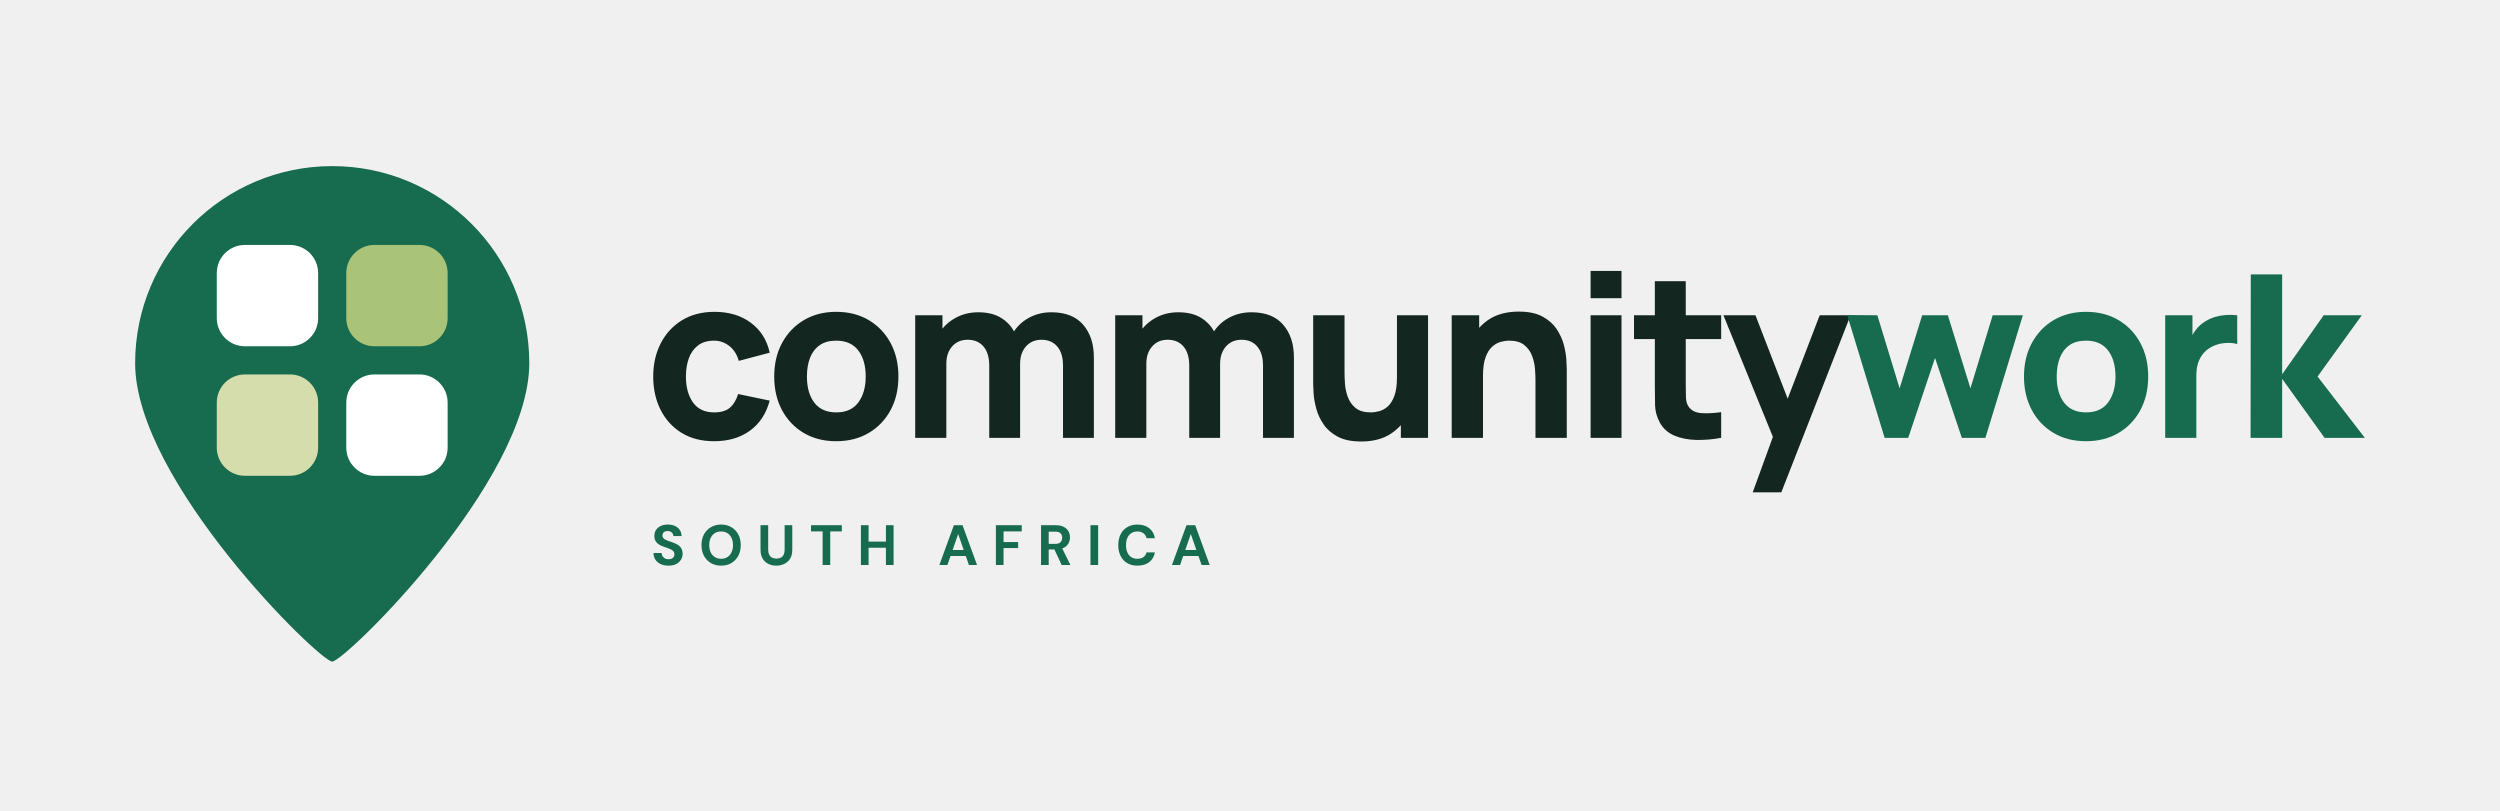
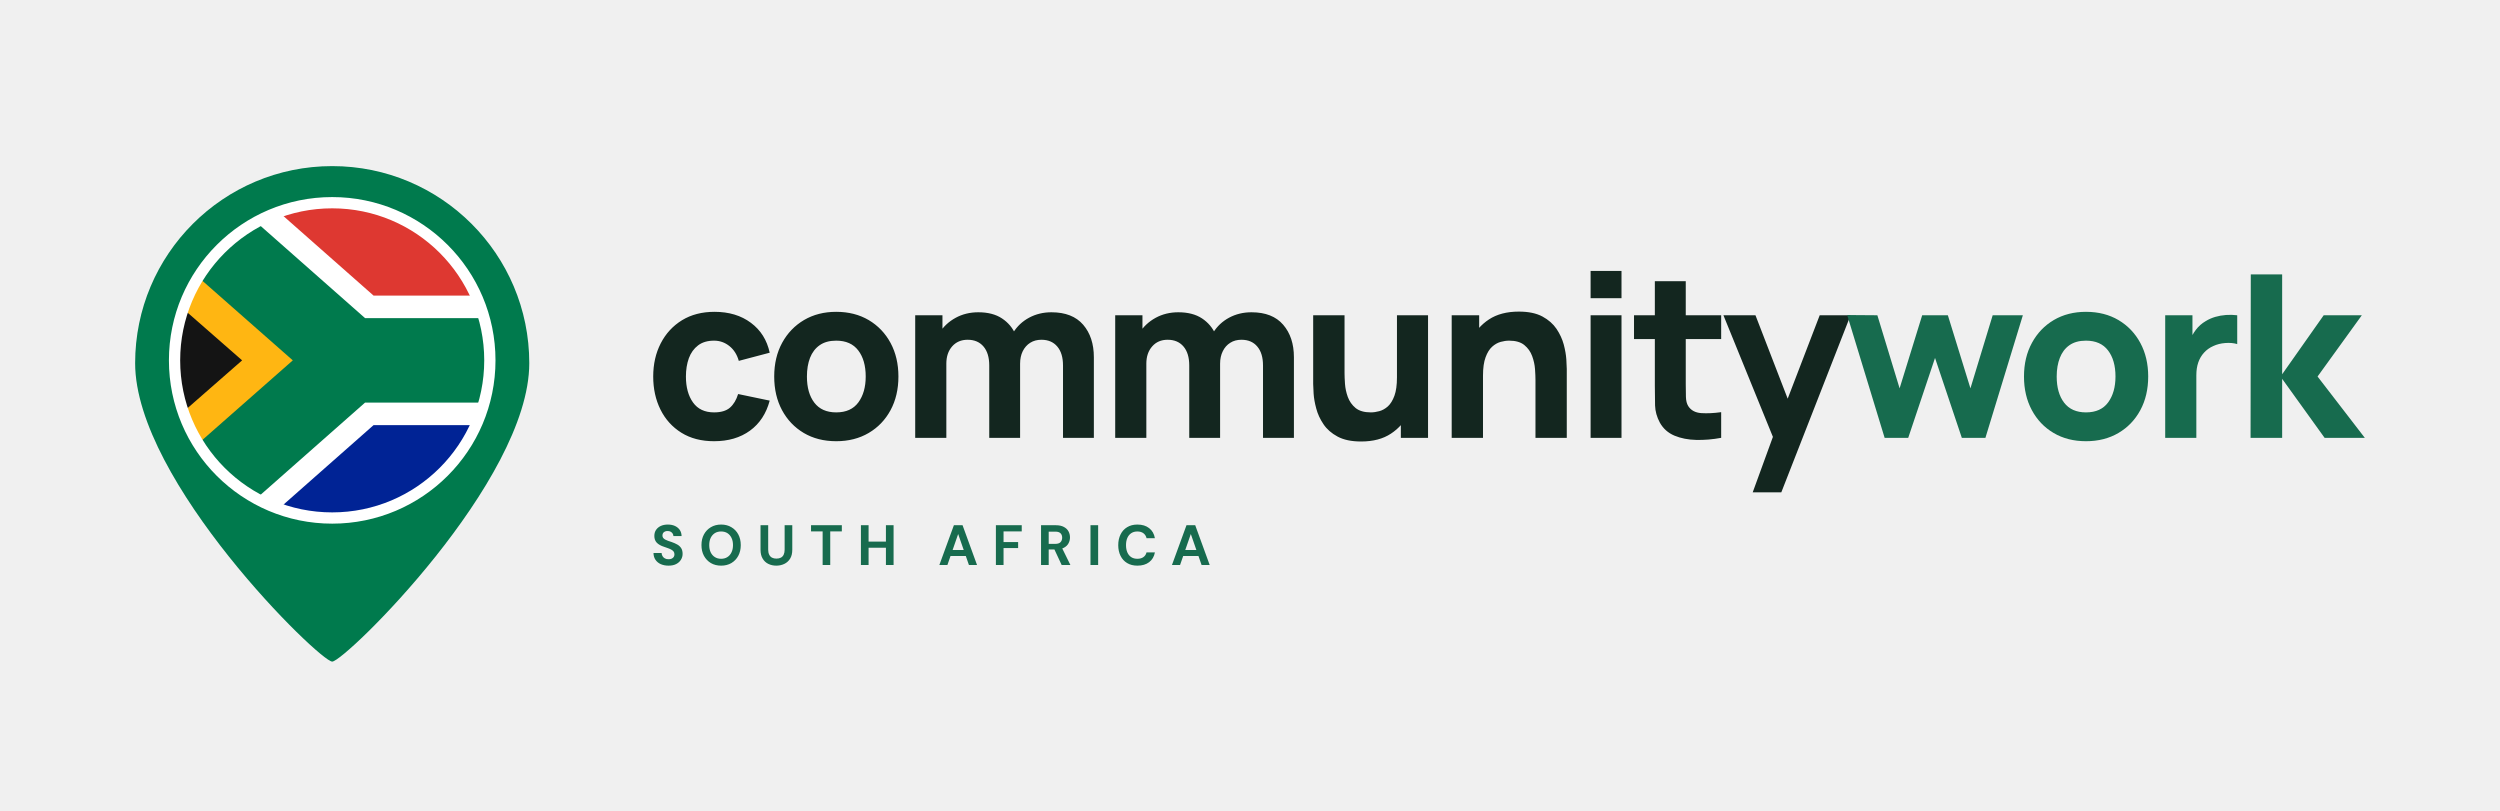
<svg xmlns="http://www.w3.org/2000/svg" width="444" height="144" viewBox="0 0 444 144">
  <g transform="translate(11 24) scale(1)">
-     <path d="M48 93.5C45.8 93.5 13 61.5 13 40.5A35 35 0 1 1 83 40.5C83 61.5 50.2 93.5 48 93.5Z" fill="#176B4E" />
-     <rect x="27.5" y="19.5" width="18" height="18" rx="5" fill="#FFFFFF" />
-     <rect x="50.5" y="19.5" width="18" height="18" rx="5" fill="#A9C479" />
-     <rect x="27.5" y="42.5" width="18" height="18" rx="5" fill="#D6DDAC" />
-     <rect x="50.5" y="42.5" width="18" height="18" rx="5" fill="#FFFFFF" />
+     <path d="M48 93.5C45.8 93.5 13 61.5 13 40.5A35 35 0 1 1 83 40.5C83 61.5 50.2 93.5 48 93.5Z" fill="#007A4D" />
+     <defs>
+       <clipPath id="sa1">
+         <circle cx="48" cy="40" r="28" />
+       </clipPath>
+     </defs>
+     <g clip-path="url(#sa1)">
+       <path d="M20 12H76V40H20Z" fill="#DE3831" />
+       <path d="M20 40H76V68H20Z" fill="#002395" />
+       <path d="M17 10L51 40L17 70M49 40H80" fill="none" stroke="#FFFFFF" stroke-width="23" />
+       <path d="M17 10L51 40L17 70M49 40H80" fill="none" stroke="#007A4D" stroke-width="15" />
+       <path d="M16 18L41 40L16 62Z" fill="#FFB612" />
+       <path d="M16 26L32 40L16 54Z" fill="#141414" />
+     </g>
+     <circle cx="48" cy="40" r="28" fill="none" stroke="#FFFFFF" stroke-width="2" />
  </g>
  <path d="M126.82 78.36L126.82 78.36Q123.43 78.36 121.01 76.85Q118.59 75.34 117.3 72.74Q116.01 70.14 116.01 66.87L116.01 66.87Q116.01 63.57 117.35 60.97Q118.69 58.37 121.13 56.87Q123.57 55.38 126.9 55.38L126.9 55.38Q130.75 55.38 133.36 57.33Q135.97 59.27 136.7 62.64L136.7 62.64L131.21 64.09Q130.73 62.4 129.53 61.45Q128.33 60.5 126.82 60.5L126.82 60.5Q125.08 60.5 123.98 61.34Q122.87 62.18 122.34 63.62Q121.82 65.06 121.82 66.87L121.82 66.87Q121.82 69.72 123.08 71.48Q124.34 73.24 126.82 73.24L126.82 73.24Q128.67 73.24 129.64 72.4Q130.61 71.55 131.09 69.98L131.09 69.98L136.7 71.15Q135.77 74.62 133.19 76.49Q130.61 78.36 126.82 78.36M148.51 78.36L148.51 78.36Q145.22 78.36 142.74 76.89Q140.27 75.42 138.88 72.83Q137.5 70.24 137.5 66.87L137.5 66.87Q137.5 63.47 138.91 60.88Q140.33 58.29 142.81 56.83Q145.29 55.38 148.51 55.38L148.51 55.38Q151.8 55.38 154.29 56.85Q156.78 58.33 158.17 60.92Q159.56 63.51 159.56 66.87L159.56 66.87Q159.56 70.26 158.16 72.85Q156.76 75.44 154.27 76.9Q151.78 78.36 148.51 78.36M148.51 73.24L148.51 73.24Q151.15 73.24 152.45 71.46Q153.75 69.68 153.75 66.87L153.75 66.87Q153.75 63.97 152.43 62.24Q151.11 60.5 148.51 60.5L148.51 60.5Q146.72 60.5 145.57 61.31Q144.42 62.12 143.86 63.55Q143.31 64.98 143.31 66.87L143.31 66.87Q143.31 69.8 144.63 71.52Q145.95 73.24 148.51 73.24M194.27 77.76L188.79 77.76L188.79 64.9Q188.79 62.74 187.77 61.54Q186.75 60.34 184.96 60.34L184.96 60.34Q183.81 60.34 182.96 60.88Q182.12 61.41 181.64 62.37Q181.17 63.33 181.17 64.58L181.17 64.58L178.87 63.04Q178.87 60.81 179.93 59.09Q180.99 57.38 182.77 56.42Q184.56 55.46 186.73 55.46L186.73 55.46Q190.46 55.46 192.37 57.67Q194.27 59.88 194.27 63.45L194.27 63.45L194.27 77.76M168.07 77.76L162.54 77.76L162.54 55.99L167.38 55.99L167.38 63.2L168.07 63.2L168.07 77.76M181.17 77.76L175.69 77.76L175.69 64.9Q175.69 62.74 174.67 61.54Q173.65 60.34 171.86 60.34L171.86 60.34Q170.14 60.34 169.1 61.52Q168.07 62.7 168.07 64.58L168.07 64.58L165.77 62.96Q165.77 60.83 166.84 59.13Q167.9 57.44 169.71 56.45Q171.51 55.46 173.75 55.46L173.75 55.46Q176.31 55.46 177.95 56.55Q179.6 57.64 180.38 59.45Q181.17 61.27 181.17 63.45L181.17 63.45L181.17 77.76M229.8 77.76L224.31 77.76L224.31 64.9Q224.31 62.74 223.29 61.54Q222.28 60.34 220.48 60.34L220.48 60.34Q219.33 60.34 218.49 60.88Q217.64 61.41 217.17 62.37Q216.69 63.33 216.69 64.58L216.69 64.58L214.39 63.04Q214.39 60.81 215.45 59.09Q216.51 57.38 218.29 56.42Q220.08 55.46 222.26 55.46L222.26 55.46Q225.99 55.46 227.89 57.67Q229.8 59.88 229.8 63.45L229.8 63.45L229.8 77.76M203.59 77.76L198.06 77.76L198.06 55.99L202.9 55.99L202.9 63.2L203.59 63.2L203.59 77.76M216.69 77.76L211.21 77.76L211.21 64.9Q211.21 62.74 210.19 61.54Q209.17 60.34 207.38 60.34L207.38 60.34Q205.66 60.34 204.63 61.52Q203.59 62.7 203.59 64.58L203.59 64.58L201.29 62.96Q201.29 60.83 202.36 59.13Q203.43 57.44 205.23 56.45Q207.04 55.46 209.27 55.46L209.27 55.46Q211.83 55.46 213.48 56.55Q215.12 57.64 215.91 59.45Q216.69 61.27 216.69 63.45L216.69 63.45L216.69 77.76M241.73 78.41L241.73 78.41Q239.17 78.41 237.56 77.54Q235.94 76.67 235.05 75.34Q234.15 74.01 233.77 72.57Q233.38 71.13 233.3 69.94Q233.22 68.75 233.22 68.2L233.22 68.2L233.22 55.99L238.79 55.99L238.79 66.27Q238.79 67.01 238.87 68.17Q238.95 69.33 239.37 70.5Q239.8 71.67 240.75 72.46Q241.71 73.24 243.46 73.24L243.46 73.24Q244.17 73.24 244.98 73.02Q245.78 72.8 246.49 72.17Q247.19 71.53 247.65 70.29Q248.1 69.05 248.1 67.03L248.1 67.03L251.25 68.53Q251.25 71.11 250.2 73.37Q249.15 75.62 247.04 77.01Q244.94 78.41 241.73 78.41M253.62 77.76L248.79 77.76L248.79 70.54L248.1 70.54L248.1 55.99L253.62 55.99L253.62 77.76M278.26 77.76L272.7 77.76L272.7 67.48Q272.7 66.73 272.62 65.57Q272.54 64.41 272.11 63.24Q271.69 62.08 270.73 61.29Q269.77 60.5 268.02 60.5L268.02 60.5Q267.31 60.5 266.51 60.72Q265.7 60.95 265 61.58Q264.29 62.22 263.84 63.45Q263.38 64.68 263.38 66.71L263.38 66.71L260.24 65.22Q260.24 62.64 261.29 60.38Q262.33 58.12 264.44 56.73Q266.55 55.34 269.75 55.34L269.75 55.34Q272.31 55.34 273.93 56.21Q275.54 57.08 276.44 58.41Q277.33 59.74 277.72 61.18Q278.1 62.62 278.18 63.81Q278.26 65 278.26 65.54L278.26 65.54L278.26 77.76M263.38 77.76L257.82 77.76L257.82 55.99L262.7 55.99L262.7 63.2L263.38 63.2L263.38 77.76M287.98 52.96L282.49 52.96L282.49 48.12L287.98 48.12L287.98 52.96M287.98 77.76L282.49 77.76L282.49 55.99L287.98 55.99L287.98 77.76M305.68 73.2L305.68 77.76Q303.42 78.18 301.25 78.13Q299.09 78.08 297.38 77.37Q295.68 76.65 294.79 75.06L294.79 75.06Q293.99 73.57 293.94 72.02Q293.9 70.48 293.9 68.53L293.9 68.53L293.9 49.94L299.39 49.94L299.39 68.2Q299.39 69.47 299.42 70.49Q299.45 71.51 299.83 72.12L299.83 72.12Q300.56 73.26 302.15 73.37Q303.74 73.47 305.68 73.2L305.68 73.2M305.68 60.22L290.2 60.22L290.2 55.99L305.68 55.99L305.68 60.22M316.36 87.44L311.28 87.44L315.48 75.91L315.56 79.29L306.08 55.99L311.77 55.99L318.14 72.48L316.85 72.48L323.18 55.99L328.66 55.99L316.36 87.44" fill="#13261F" />
  <path d="M338.9 77.76L334.71 77.76L328.06 55.95L333.42 55.99L337.37 68.97L341.38 55.99L345.94 55.99L349.95 68.97L353.9 55.99L359.26 55.99L352.61 77.76L348.42 77.76L343.66 63.57L338.9 77.76M370.47 78.36L370.47 78.36Q367.19 78.36 364.71 76.89Q362.23 75.42 360.85 72.83Q359.46 70.24 359.46 66.87L359.46 66.87Q359.46 63.47 360.88 60.88Q362.29 58.29 364.77 56.83Q367.25 55.38 370.47 55.38L370.47 55.38Q373.76 55.38 376.25 56.85Q378.74 58.33 380.13 60.92Q381.52 63.51 381.52 66.87L381.52 66.87Q381.52 70.26 380.12 72.85Q378.72 75.44 376.23 76.9Q373.74 78.36 370.47 78.36M370.47 73.24L370.47 73.24Q373.11 73.24 374.41 71.46Q375.71 69.68 375.71 66.87L375.71 66.87Q375.71 63.97 374.39 62.24Q373.07 60.5 370.47 60.5L370.47 60.5Q368.68 60.5 367.53 61.31Q366.38 62.12 365.83 63.55Q365.27 64.98 365.27 66.87L365.27 66.87Q365.27 69.8 366.59 71.52Q367.91 73.24 370.47 73.24M390.07 77.76L384.54 77.76L384.54 55.99L389.38 55.99L389.38 61.31L388.86 60.62Q389.28 59.5 389.99 58.57Q390.69 57.64 391.72 57.04L391.72 57.04Q392.51 56.55 393.43 56.28Q394.36 56.01 395.35 55.94Q396.34 55.87 397.33 55.99L397.33 55.99L397.33 61.11Q396.42 60.83 395.22 60.92Q394.02 61.01 393.05 61.47L393.05 61.47Q392.08 61.91 391.42 62.65Q390.75 63.39 390.41 64.38Q390.07 65.38 390.07 66.63L390.07 66.63L390.07 77.76M405.31 77.76L399.7 77.76L399.74 48.73L405.31 48.73L405.31 66.47L412.69 55.99L419.46 55.99L411.6 66.87L419.99 77.76L412.85 77.76L405.31 67.28L405.31 77.76" fill="#176B4E" />
  <path d="M118.73 100.46L118.73 100.46Q117.97 100.46 117.37 100.2Q116.77 99.94 116.42 99.43Q116.07 98.93 116.06 98.21L116.06 98.21L117.5 98.21Q117.51 98.52 117.67 98.78Q117.82 99.03 118.08 99.17Q118.35 99.32 118.72 99.32L118.72 99.32Q119.05 99.32 119.28 99.22Q119.52 99.11 119.65 98.92Q119.78 98.73 119.78 98.46L119.78 98.46Q119.78 98.16 119.64 97.96Q119.49 97.76 119.23 97.62Q118.98 97.48 118.64 97.36Q118.3 97.24 117.93 97.11L117.93 97.11Q117.09 96.84 116.65 96.39Q116.21 95.93 116.21 95.19L116.21 95.19Q116.21 94.55 116.52 94.1Q116.83 93.65 117.37 93.4Q117.92 93.16 118.61 93.16L118.61 93.16Q119.33 93.16 119.87 93.41Q120.41 93.66 120.73 94.12Q121.04 94.58 121.05 95.21L121.05 95.21L119.6 95.21Q119.59 94.98 119.47 94.77Q119.34 94.56 119.12 94.44Q118.9 94.31 118.59 94.31L118.59 94.31Q118.33 94.3 118.11 94.39Q117.9 94.48 117.77 94.66Q117.65 94.84 117.65 95.1L117.65 95.1Q117.65 95.35 117.77 95.52Q117.9 95.69 118.12 95.82Q118.34 95.94 118.64 96.05Q118.95 96.16 119.3 96.27L119.3 96.27Q119.82 96.45 120.27 96.7Q120.71 96.94 120.97 97.34Q121.23 97.73 121.23 98.37L121.23 98.37Q121.23 98.93 120.94 99.4Q120.65 99.88 120.1 100.17Q119.55 100.46 118.73 100.46M128.07 100.46L128.07 100.46Q127.04 100.46 126.25 100Q125.47 99.53 125.02 98.71Q124.58 97.89 124.58 96.81L124.58 96.81Q124.58 95.73 125.02 94.91Q125.47 94.09 126.25 93.63Q127.04 93.16 128.07 93.16L128.07 93.16Q129.11 93.16 129.89 93.63Q130.68 94.09 131.12 94.91Q131.56 95.73 131.56 96.81L131.56 96.81Q131.56 97.89 131.12 98.71Q130.68 99.53 129.89 100Q129.11 100.46 128.07 100.46M128.07 99.24L128.07 99.24Q128.71 99.24 129.18 98.94Q129.65 98.65 129.91 98.1Q130.18 97.56 130.18 96.81L130.18 96.81Q130.18 96.06 129.91 95.52Q129.65 94.98 129.18 94.68Q128.71 94.39 128.07 94.39L128.07 94.39Q127.43 94.39 126.96 94.68Q126.49 94.98 126.22 95.52Q125.96 96.06 125.96 96.81L125.96 96.81Q125.96 97.56 126.22 98.1Q126.49 98.65 126.96 98.94Q127.43 99.24 128.07 99.24M137.87 100.46L137.87 100.46Q137.09 100.46 136.46 100.15Q135.82 99.84 135.45 99.21Q135.07 98.59 135.07 97.62L135.07 97.62L135.07 93.28L136.43 93.28L136.43 97.63Q136.43 98.15 136.61 98.51Q136.78 98.87 137.11 99.04Q137.43 99.21 137.89 99.21L137.89 99.21Q138.35 99.21 138.68 99.04Q139.01 98.87 139.18 98.51Q139.35 98.15 139.35 97.63L139.35 97.63L139.35 93.28L140.71 93.28L140.71 97.62Q140.71 98.59 140.33 99.21Q139.94 99.84 139.29 100.15Q138.64 100.46 137.87 100.46M147.45 100.34L146.1 100.34L146.1 94.38L144.04 94.38L144.04 93.28L149.51 93.28L149.51 94.38L147.45 94.38L147.45 100.34M158.7 100.34L157.34 100.34L157.34 93.28L158.7 93.28L158.7 100.34M154.26 100.34L152.9 100.34L152.9 93.28L154.26 93.28L154.26 100.34M157.57 97.28L154.06 97.28L154.06 96.19L157.57 96.19L157.57 97.28M168.26 100.34L166.83 100.34L169.41 93.28L170.95 93.28L173.52 100.34L172.08 100.34L170.17 94.84L170.17 94.84L168.26 100.34M172.27 98.74L167.97 98.74L168.33 97.68L171.92 97.68L172.27 98.74M178.23 100.34L176.87 100.34L176.87 93.28L181.46 93.28L181.46 94.38L178.23 94.38L178.23 96.27L180.82 96.27L180.82 97.34L178.23 97.34L178.23 100.34M186.25 100.34L184.89 100.34L184.89 93.28L187.52 93.28Q188.38 93.28 188.93 93.58Q189.49 93.87 189.76 94.36Q190.03 94.85 190.03 95.44L190.03 95.44Q190.03 96 189.77 96.49Q189.51 96.98 188.95 97.28Q188.39 97.58 187.51 97.58L187.51 97.58L186.25 97.58L186.25 100.34M190.1 100.34L188.55 100.34L187.1 97.23L188.57 97.23L190.1 100.34M186.25 94.42L186.25 96.59L187.44 96.59Q188.05 96.59 188.35 96.29Q188.64 95.98 188.64 95.49L188.64 95.49Q188.64 95 188.35 94.71Q188.06 94.42 187.44 94.42L187.44 94.42L186.25 94.42M195.03 100.34L193.67 100.34L193.67 93.28L195.03 93.28L195.03 100.34M202 100.46L202 100.46Q200.94 100.46 200.18 100Q199.41 99.54 199.01 98.72Q198.6 97.9 198.6 96.82L198.6 96.82Q198.6 95.74 199.01 94.92Q199.41 94.09 200.18 93.63Q200.94 93.16 202 93.16L202 93.16Q203.28 93.16 204.09 93.8Q204.91 94.43 205.11 95.59L205.11 95.59L203.63 95.59Q203.5 95.03 203.08 94.71Q202.66 94.39 201.99 94.39L201.99 94.39Q201.36 94.39 200.91 94.69Q200.46 94.99 200.22 95.53Q199.98 96.07 199.98 96.82L199.98 96.82Q199.98 97.57 200.22 98.11Q200.46 98.66 200.91 98.95Q201.36 99.24 201.99 99.24L201.99 99.24Q202.66 99.24 203.07 98.94Q203.49 98.65 203.62 98.11L203.62 98.11L205.11 98.11Q204.91 99.21 204.09 99.84Q203.28 100.46 202 100.46M209.58 100.34L208.14 100.34L210.72 93.28L212.27 93.28L214.84 100.34L213.4 100.34L211.49 94.84L211.49 94.84L209.58 100.34M213.59 98.74L209.28 98.74L209.65 97.68L213.23 97.68L213.59 98.74" fill="#176B4E" />
</svg>
